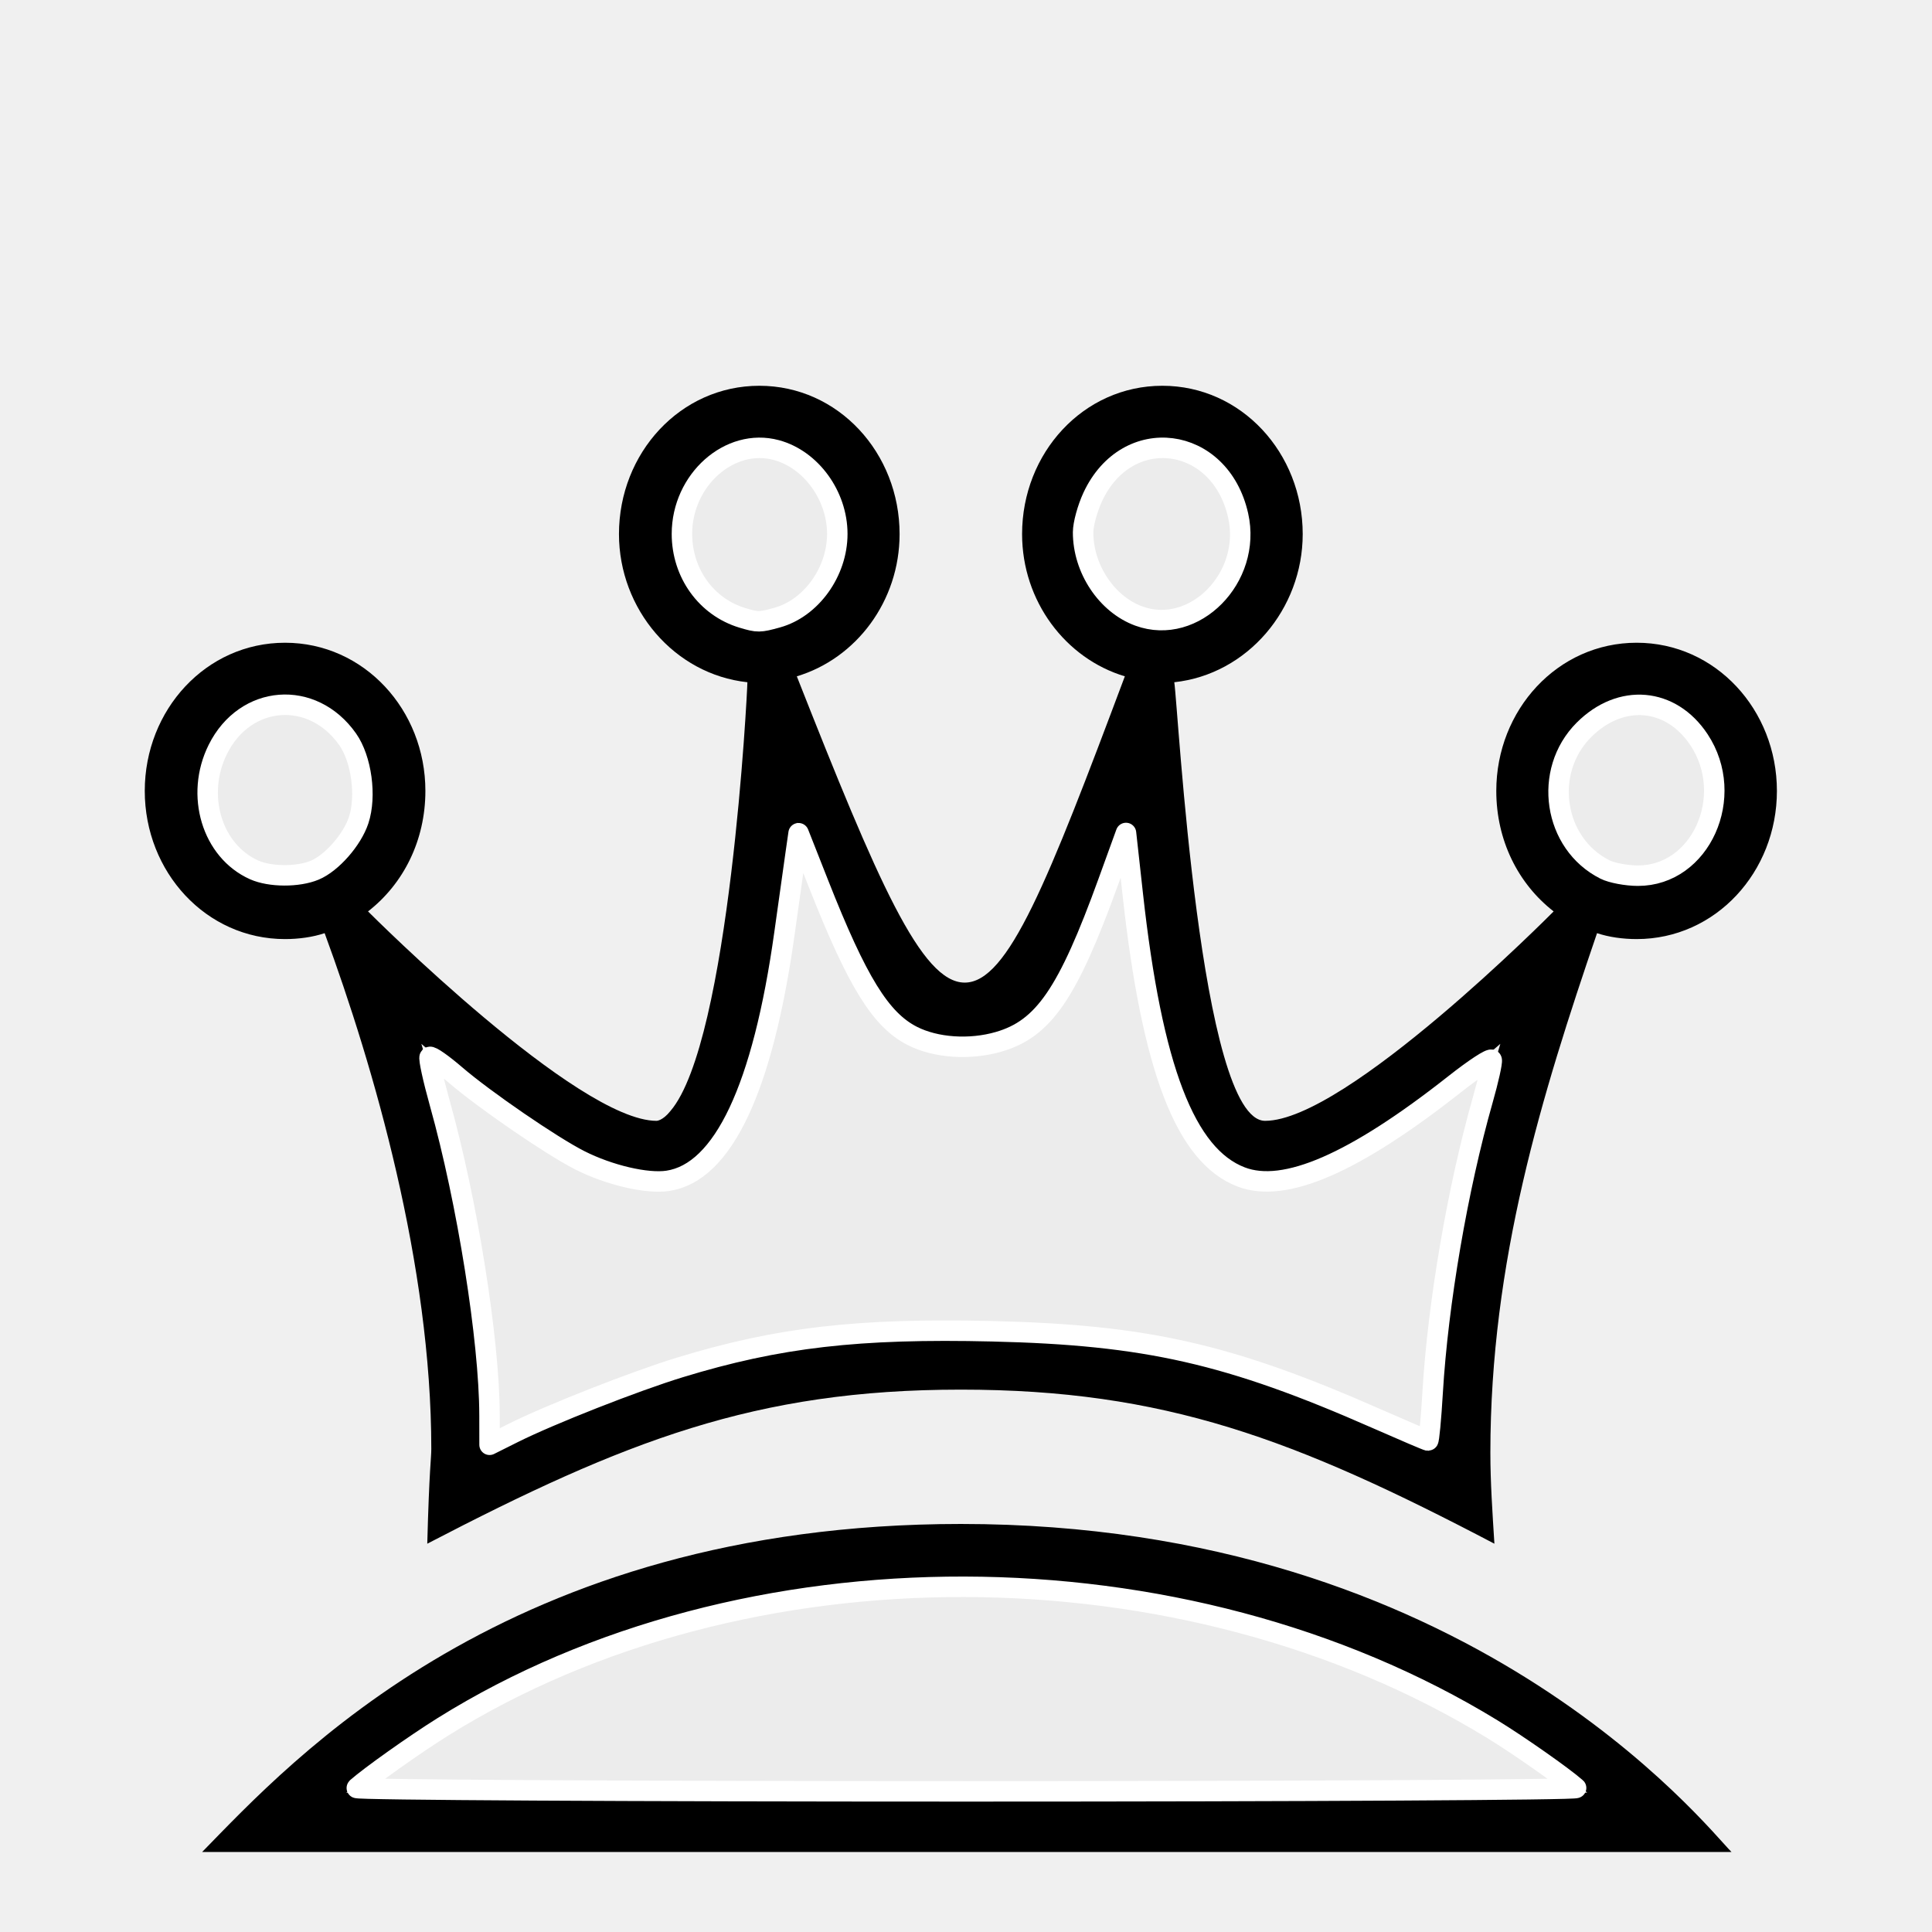
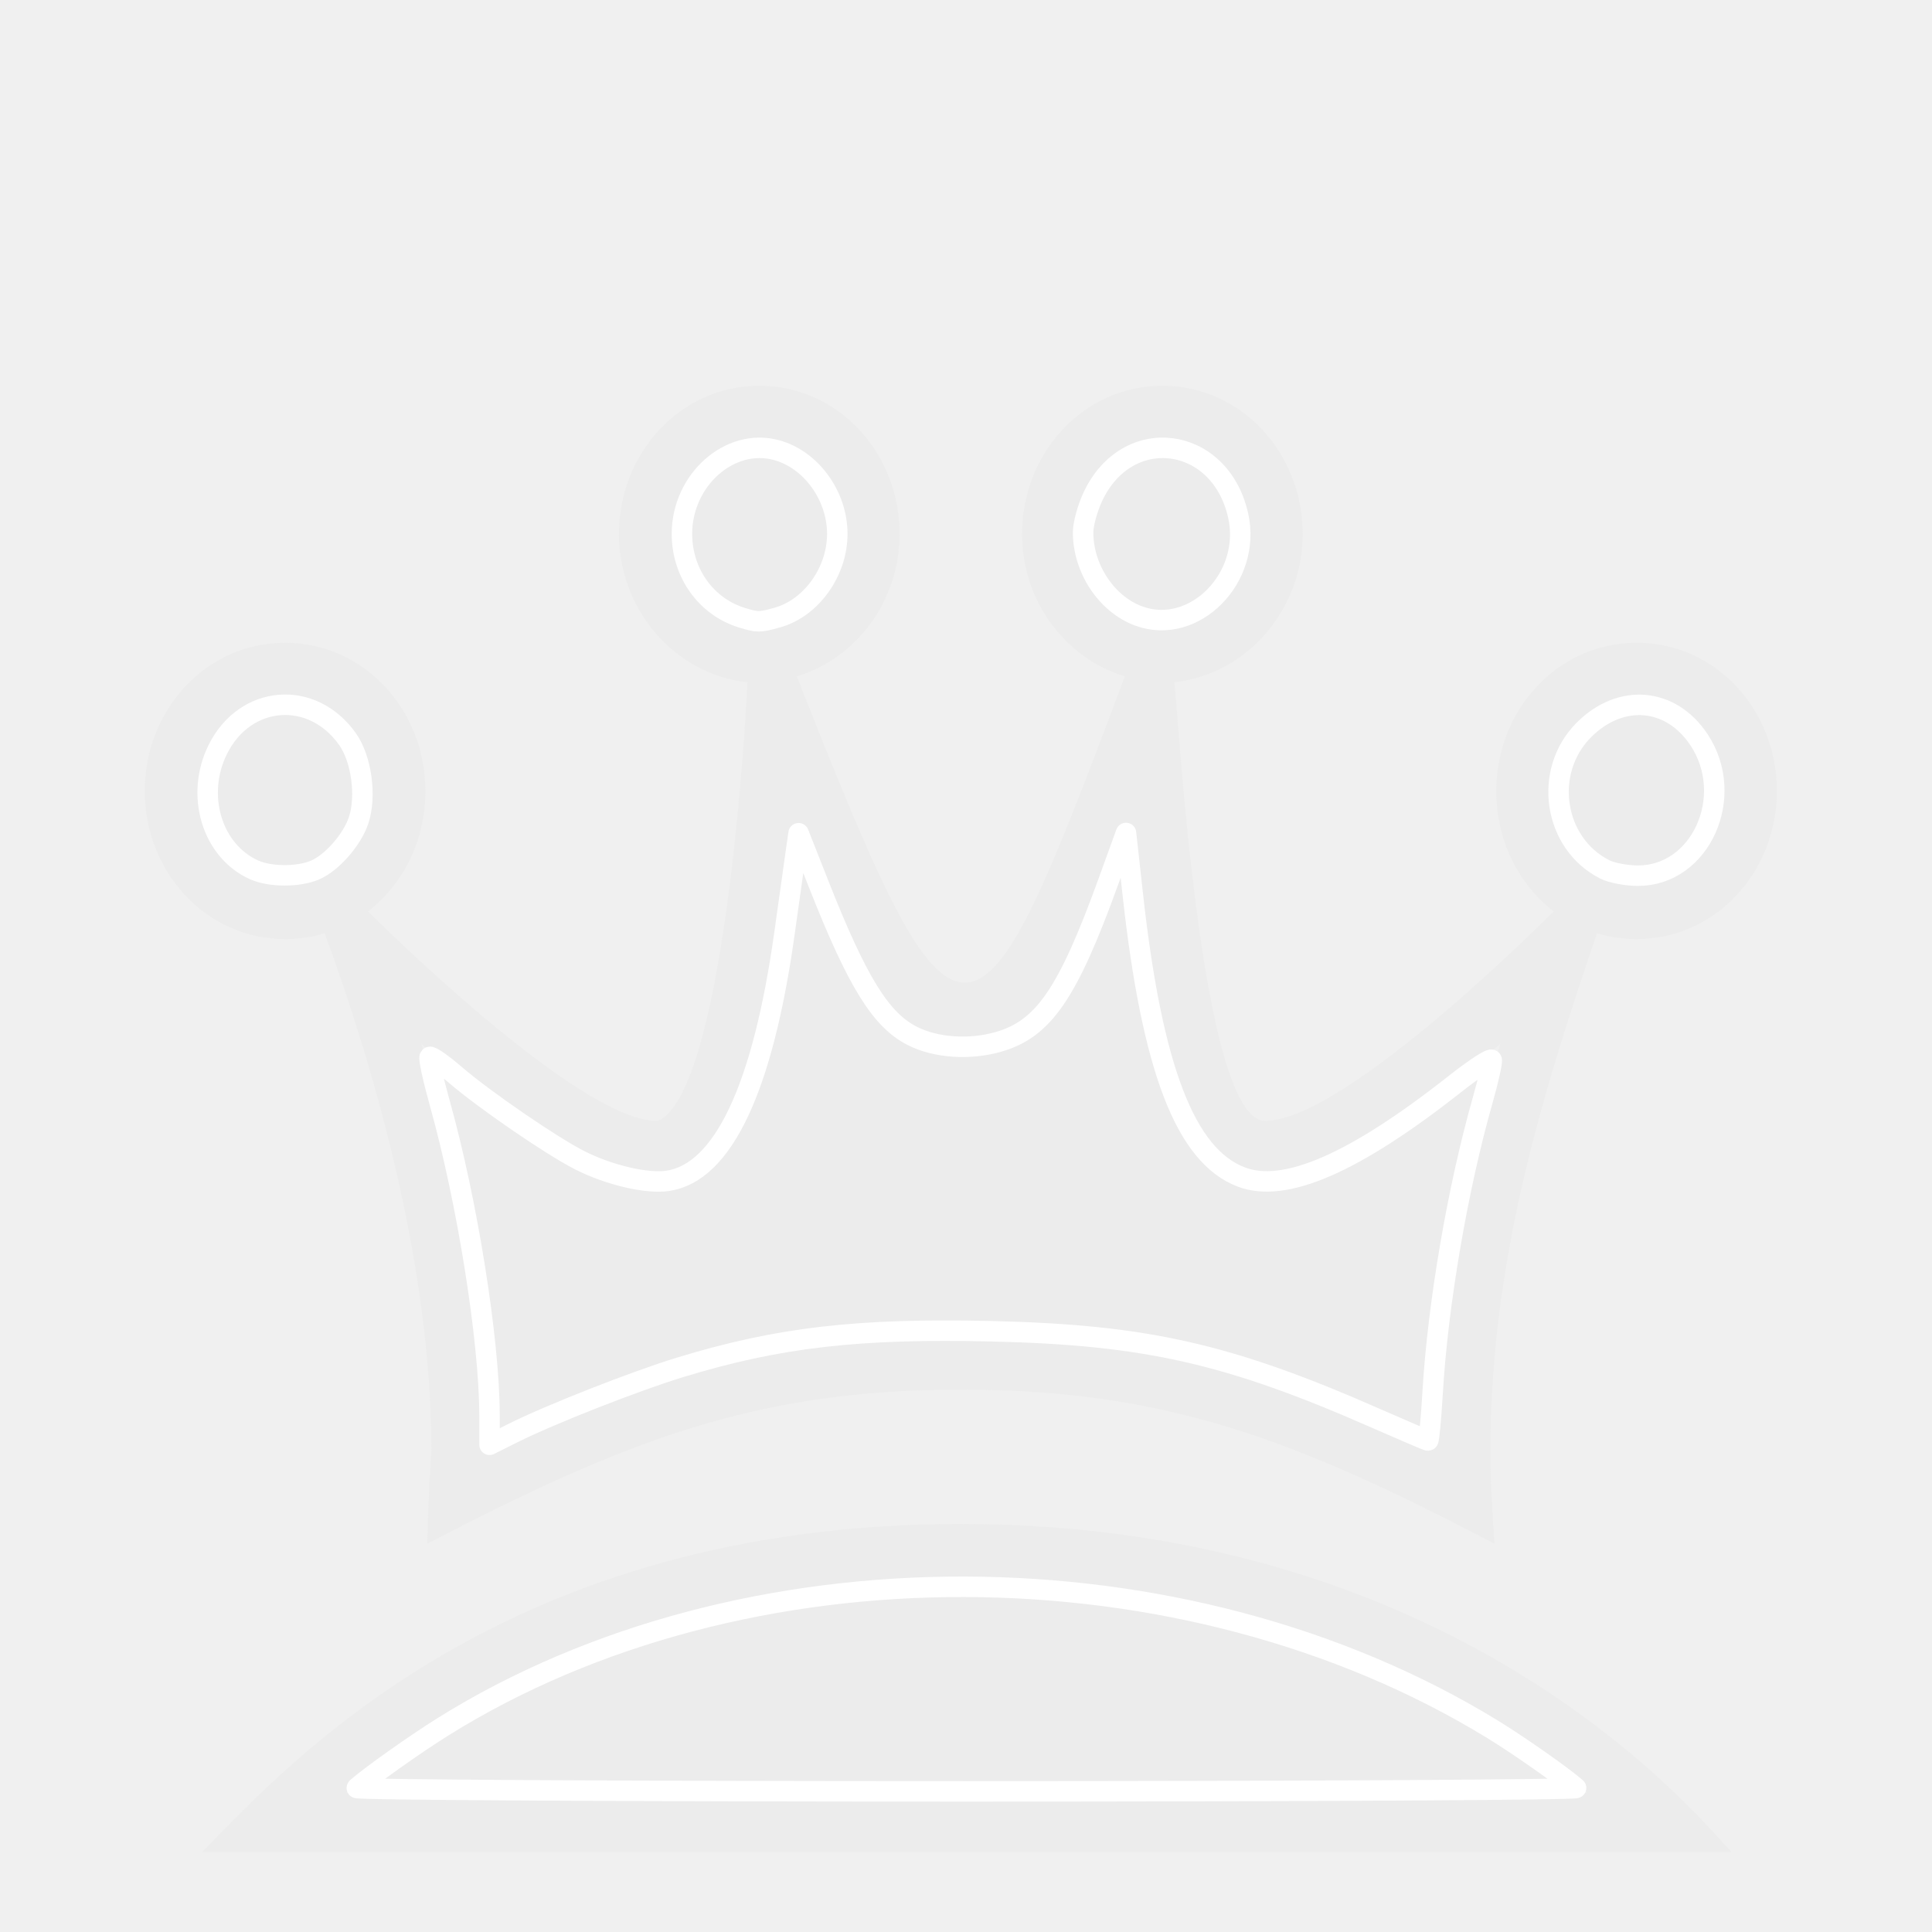
<svg xmlns="http://www.w3.org/2000/svg" version="1.1" width="480" height="480" id="svg2985">
  <defs id="defs2987" />
  <g id="layer1">
-     <path d="m 188.656,95.844 c -19.637,0 -34.875,16.716 -34.875,36.844 0,18.655 13.742,34.849 31.906,36.812 0,1.964 -4.397,89.349 -19.125,106.531 -1.964,2.455 -3.438,2.438 -3.438,2.438 -19.637,0 -70.706,-51.049 -71.688,-52.031 8.837,-6.873 14.25,-17.665 14.25,-29.938 0,-20.128 -15.238,-36.812 -34.875,-36.812 -19.637,0 -34.844,16.685 -34.844,36.812 0,20.128 15.207,36.812 34.844,36.812 3.436,0 6.898,-0.487 9.844,-1.469 12.273,33.383 26.5,82.469 26.5,128.125 0,2.455 -0.509,4.908 -1,23.562 49.092,-25.528 81.507,-38.281 132.562,-38.281 50.565,0 82.98,12.263 132.562,38.281 -0.491,-7.855 -1,-15.23 -1,-22.594 0,-47.619 12.754,-88.838 26.5,-129.094 2.946,0.982 6.407,1.469 9.844,1.469 19.637,0 34.844,-16.685 34.844,-36.812 0,-20.128 -15.207,-36.812 -34.844,-36.812 -19.637,0 -34.875,16.685 -34.875,36.812 0,12.273 5.413,23.065 14.25,29.938 -0.491,0.491 -51.56,52.031 -71.688,52.031 -16.2,0 -21.581,-102.587 -22.562,-108.969 18.164,-1.964 31.906,-18.158 31.906,-36.812 0,-20.128 -15.238,-36.844 -34.875,-36.844 -19.637,0 -34.844,16.716 -34.844,36.844 0,16.691 10.804,30.925 25.531,35.344 -19.146,51.056 -28.981,76.094 -39.781,76.094 -10.8,0 -21.591,-25.038 -41.719,-76.094 C 212.696,163.613 223.5,149.379 223.5,132.688 c 0,-20.128 -15.207,-36.844 -34.844,-36.844 z m -1.031,14.75 c 0.334,-0.018 0.694,0 1.031,0 10.8,0 20.125,9.33 20.125,22.094 0,12.764 -9.325,22.062 -20.125,22.062 -10.8,0 -20.125,-9.299 -20.125,-22.062 0,-12.365 8.728,-21.535 19.094,-22.094 z m 100.156,0 c 0.334,-0.018 0.662,0 1,0 10.8,0 20.125,9.33 20.125,22.094 0,12.764 -9.325,22.062 -20.125,22.062 -10.8,0 -20.125,-9.299 -20.125,-22.062 0,-12.365 8.759,-21.535 19.125,-22.094 z M 70.812,174.406 c 10.8,0 20.125,9.33 20.125,22.094 0,12.764 -9.325,22.094 -20.125,22.094 -10.8,0 -20.125,-9.33 -20.125,-22.094 0,-12.764 9.325,-22.094 20.125,-22.094 z m 335.812,0 c 10.8,0 20.125,9.33 20.125,22.094 0,12.764 -9.325,22.094 -20.125,22.094 -10.8,0 -20.125,-9.33 -20.125,-22.094 0,-12.764 9.325,-22.094 20.125,-22.094 z m -208.656,29.938 c 14.237,35.346 19.15,55.469 40.75,55.469 24.546,0 27.995,-20.113 41.25,-54.969 3.436,39.764 9.316,68.236 19.625,81 3.927,4.418 8.828,7.375 14.719,7.375 16.2,0 39.783,-17.675 58.438,-33.875 -9.327,31.419 -16.688,64.288 -16.688,100.125 C 314.825,339.832 285.847,330.5 238.719,330.5 c -47.128,0 -76.106,9.332 -117.344,28.969 0,-35.837 -7.36,-68.706 -16.688,-100.125 18.655,16.2 42.237,33.875 58.438,33.875 2.946,0 8.828,-0.511 14.719,-7.875 9.327,-11.291 15.707,-36.817 20.125,-81 z m 40.75,174.281 c -112.912,0 -166.409,58.918 -188.5,81.5 l 379.969,0 c -6.382,-6.382 -65.302,-81.5 -191.469,-81.5 z m 0,14.719 c 61.365,0 117.824,20.612 155.625,52.031 l -308.312,0 c 37.31,-31.419 91.323,-52.031 152.688,-52.031 z" id="text3528" style="font-size:490.92px;font-style:normal;font-variant:normal;font-weight:bold;font-stretch:normal;text-align:start;line-height:125%;letter-spacing:0px;word-spacing:0px;writing-mode:lr-tb;text-anchor:start;fill:#000000;fill-opacity:1;stroke:none;font-family:chess;-inkscape-font-specification:chess Bold" />
+     <path d="m 188.656,95.844 c -19.637,0 -34.875,16.716 -34.875,36.844 0,18.655 13.742,34.849 31.906,36.812 0,1.964 -4.397,89.349 -19.125,106.531 -1.964,2.455 -3.438,2.438 -3.438,2.438 -19.637,0 -70.706,-51.049 -71.688,-52.031 8.837,-6.873 14.25,-17.665 14.25,-29.938 0,-20.128 -15.238,-36.812 -34.875,-36.812 -19.637,0 -34.844,16.685 -34.844,36.812 0,20.128 15.207,36.812 34.844,36.812 3.436,0 6.898,-0.487 9.844,-1.469 12.273,33.383 26.5,82.469 26.5,128.125 0,2.455 -0.509,4.908 -1,23.562 49.092,-25.528 81.507,-38.281 132.562,-38.281 50.565,0 82.98,12.263 132.562,38.281 -0.491,-7.855 -1,-15.23 -1,-22.594 0,-47.619 12.754,-88.838 26.5,-129.094 2.946,0.982 6.407,1.469 9.844,1.469 19.637,0 34.844,-16.685 34.844,-36.812 0,-20.128 -15.207,-36.812 -34.844,-36.812 -19.637,0 -34.875,16.685 -34.875,36.812 0,12.273 5.413,23.065 14.25,29.938 -0.491,0.491 -51.56,52.031 -71.688,52.031 -16.2,0 -21.581,-102.587 -22.562,-108.969 18.164,-1.964 31.906,-18.158 31.906,-36.812 0,-20.128 -15.238,-36.844 -34.875,-36.844 -19.637,0 -34.844,16.716 -34.844,36.844 0,16.691 10.804,30.925 25.531,35.344 -19.146,51.056 -28.981,76.094 -39.781,76.094 -10.8,0 -21.591,-25.038 -41.719,-76.094 C 212.696,163.613 223.5,149.379 223.5,132.688 c 0,-20.128 -15.207,-36.844 -34.844,-36.844 z m -1.031,14.75 c 0.334,-0.018 0.694,0 1.031,0 10.8,0 20.125,9.33 20.125,22.094 0,12.764 -9.325,22.062 -20.125,22.062 -10.8,0 -20.125,-9.299 -20.125,-22.062 0,-12.365 8.728,-21.535 19.094,-22.094 z m 100.156,0 c 0.334,-0.018 0.662,0 1,0 10.8,0 20.125,9.33 20.125,22.094 0,12.764 -9.325,22.062 -20.125,22.062 -10.8,0 -20.125,-9.299 -20.125,-22.062 0,-12.365 8.759,-21.535 19.125,-22.094 z M 70.812,174.406 c 10.8,0 20.125,9.33 20.125,22.094 0,12.764 -9.325,22.094 -20.125,22.094 -10.8,0 -20.125,-9.33 -20.125,-22.094 0,-12.764 9.325,-22.094 20.125,-22.094 z m 335.812,0 c 10.8,0 20.125,9.33 20.125,22.094 0,12.764 -9.325,22.094 -20.125,22.094 -10.8,0 -20.125,-9.33 -20.125,-22.094 0,-12.764 9.325,-22.094 20.125,-22.094 z m -208.656,29.938 c 14.237,35.346 19.15,55.469 40.75,55.469 24.546,0 27.995,-20.113 41.25,-54.969 3.436,39.764 9.316,68.236 19.625,81 3.927,4.418 8.828,7.375 14.719,7.375 16.2,0 39.783,-17.675 58.438,-33.875 -9.327,31.419 -16.688,64.288 -16.688,100.125 C 314.825,339.832 285.847,330.5 238.719,330.5 c -47.128,0 -76.106,9.332 -117.344,28.969 0,-35.837 -7.36,-68.706 -16.688,-100.125 18.655,16.2 42.237,33.875 58.438,33.875 2.946,0 8.828,-0.511 14.719,-7.875 9.327,-11.291 15.707,-36.817 20.125,-81 z m 40.75,174.281 c -112.912,0 -166.409,58.918 -188.5,81.5 l 379.969,0 c -6.382,-6.382 -65.302,-81.5 -191.469,-81.5 z m 0,14.719 c 61.365,0 117.824,20.612 155.625,52.031 l -308.312,0 c 37.31,-31.419 91.323,-52.031 152.688,-52.031 z" id="text3528" style="font-size:490.92px;font-style:normal;font-variant:normal;font-weight:bold;font-stretch:normal;text-align:start;line-height:125%;letter-spacing:0px;word-spacing:0px;writing-mode:lr-tb;text-anchor:start;fill:#ececec;fill-opacity:1;stroke:none;font-family:chess;-inkscape-font-specification:chess Bold" />
  </g>
  <path style="color:#000000;fill:#ececec;fill-opacity:1;fill-rule:nonzero;stroke:#ffffff;stroke-width:5.085;stroke-linecap:round;stroke-linejoin:round;stroke-miterlimit:4;stroke-opacity:1;stroke-dasharray:none;stroke-dashoffset:0;marker:none;visibility:visible;display:inline;overflow:visible;enable-background:accumulate" d="m 88.628,444.206 c 3.394,-2.994 14.41,-10.805 21.411,-15.181 74.574,-46.61 184.014,-46.363 260.741,0.588 6.516,3.987 17.559,11.736 20.797,14.593 0.531,0.469 -67.632,0.852 -151.475,0.852 -83.842,0 -152.006,-0.384 -151.475,-0.852 z" id="path3651" />
  <path style="color:#000000;fill:#ececec;fill-opacity:1;fill-rule:nonzero;stroke:#ffffff;stroke-width:5.085;stroke-linecap:round;stroke-linejoin:round;stroke-miterlimit:4;stroke-opacity:1;stroke-dasharray:none;stroke-dashoffset:0;marker:none;visibility:visible;display:inline;overflow:visible;enable-background:accumulate" d="m 121.617,351.564 c -0.027,-18.577 -5.519,-53.049 -12.328,-77.389 -1.695,-6.06 -2.833,-11.268 -2.527,-11.573 0.305,-0.305 3.203,1.724 6.439,4.51 7.139,6.145 23.866,17.619 30.832,21.148 7.306,3.702 16.684,5.894 21.885,5.114 13.724,-2.058 23.616,-23.048 28.984,-61.505 1.137,-8.146 2.391,-17.071 2.787,-19.834 l 0.72,-5.022 4.988,12.65 c 9.558,24.241 15.384,33.691 23.247,37.702 5.838,2.978 14.298,3.554 21.493,1.462 11.157,-3.243 17.144,-11.982 27.199,-39.703 l 4.415,-12.172 1.685,15.263 c 4.782,43.303 13.072,64.907 26.941,70.204 10.81,4.128 28.074,-3.379 53.061,-23.073 4.859,-3.83 8.985,-6.531 9.168,-6.001 0.183,0.529 -0.809,4.976 -2.205,9.88 -6.245,21.948 -11.158,50.612 -12.465,72.731 -0.388,6.572 -0.894,11.949 -1.124,11.949 -0.23,0 -5.997,-2.457 -12.817,-5.459 -36.57,-16.102 -57.209,-20.794 -95.429,-21.697 -33.349,-0.788 -53.206,1.509 -77.648,8.982 -11.179,3.418 -32.29,11.719 -41.441,16.296 l -5.847,2.924 -0.011,-7.388 0,0 z" id="path3653" />
  <path style="color:#000000;fill:#ececec;fill-opacity:1;fill-rule:nonzero;stroke:#ffffff;stroke-width:5.085;stroke-linecap:round;stroke-linejoin:round;stroke-miterlimit:4;stroke-opacity:1;stroke-dasharray:none;stroke-dashoffset:0;marker:none;visibility:visible;display:inline;overflow:visible;enable-background:accumulate" d="m 184.439,153.503 c -8.955,-2.696 -15.014,-11.112 -15.014,-20.852 0,-13.409 11.862,-23.952 23.441,-20.834 8.622,2.322 15.158,11.305 15.158,20.834 0,9.42 -6.478,18.44 -14.928,20.786 -4.369,1.213 -4.834,1.217 -8.658,0.066 l 0,0 z" id="path3655" />
  <path style="color:#000000;fill:#ececec;fill-opacity:1;fill-rule:nonzero;stroke:#ffffff;stroke-width:5.085;stroke-linecap:round;stroke-linejoin:round;stroke-miterlimit:4;stroke-opacity:1;stroke-dasharray:none;stroke-dashoffset:0;marker:none;visibility:visible;display:inline;overflow:visible;enable-background:accumulate" d="m 282.941,153.055 c -7.998,-2.918 -13.871,-11.757 -13.846,-20.839 0.005,-1.998 1.084,-5.939 2.397,-8.759 8.53,-18.317 31.634,-15.365 36.123,4.616 3.469,15.441 -10.914,30.003 -24.675,24.982 z" id="path3657" />
  <path style="color:#000000;fill:#ececec;fill-opacity:1;fill-rule:nonzero;stroke:#ffffff;stroke-width:5.085;stroke-linecap:round;stroke-linejoin:round;stroke-miterlimit:4;stroke-opacity:1;stroke-dasharray:none;stroke-dashoffset:0;marker:none;visibility:visible;display:inline;overflow:visible;enable-background:accumulate" d="m 398.746,216.022 c -12.81,-6.434 -15.512,-24.398 -5.217,-34.692 9.147,-9.147 21.616,-8.069 28.591,2.471 9.3,14.054 0.427,33.779 -15.187,33.76 -2.824,-0.003 -6.508,-0.696 -8.186,-1.539 z" id="path3659" />
  <path style="color:#000000;fill:#ececec;fill-opacity:1;fill-rule:nonzero;stroke:#ffffff;stroke-width:5.085;stroke-linecap:round;stroke-linejoin:round;stroke-miterlimit:4;stroke-opacity:1;stroke-dasharray:none;stroke-dashoffset:0;marker:none;visibility:visible;display:inline;overflow:visible;enable-background:accumulate" d="m 63.153,216.125 c -10.503,-4.688 -14.692,-18.586 -9.028,-29.953 6.797,-13.641 23.486,-14.934 32.245,-2.499 3.448,4.895 4.705,14.133 2.735,20.103 -1.605,4.863 -6.693,10.656 -10.904,12.416 -4.15,1.734 -11.083,1.703 -15.049,-0.067 z" id="path3661" />
</svg>
